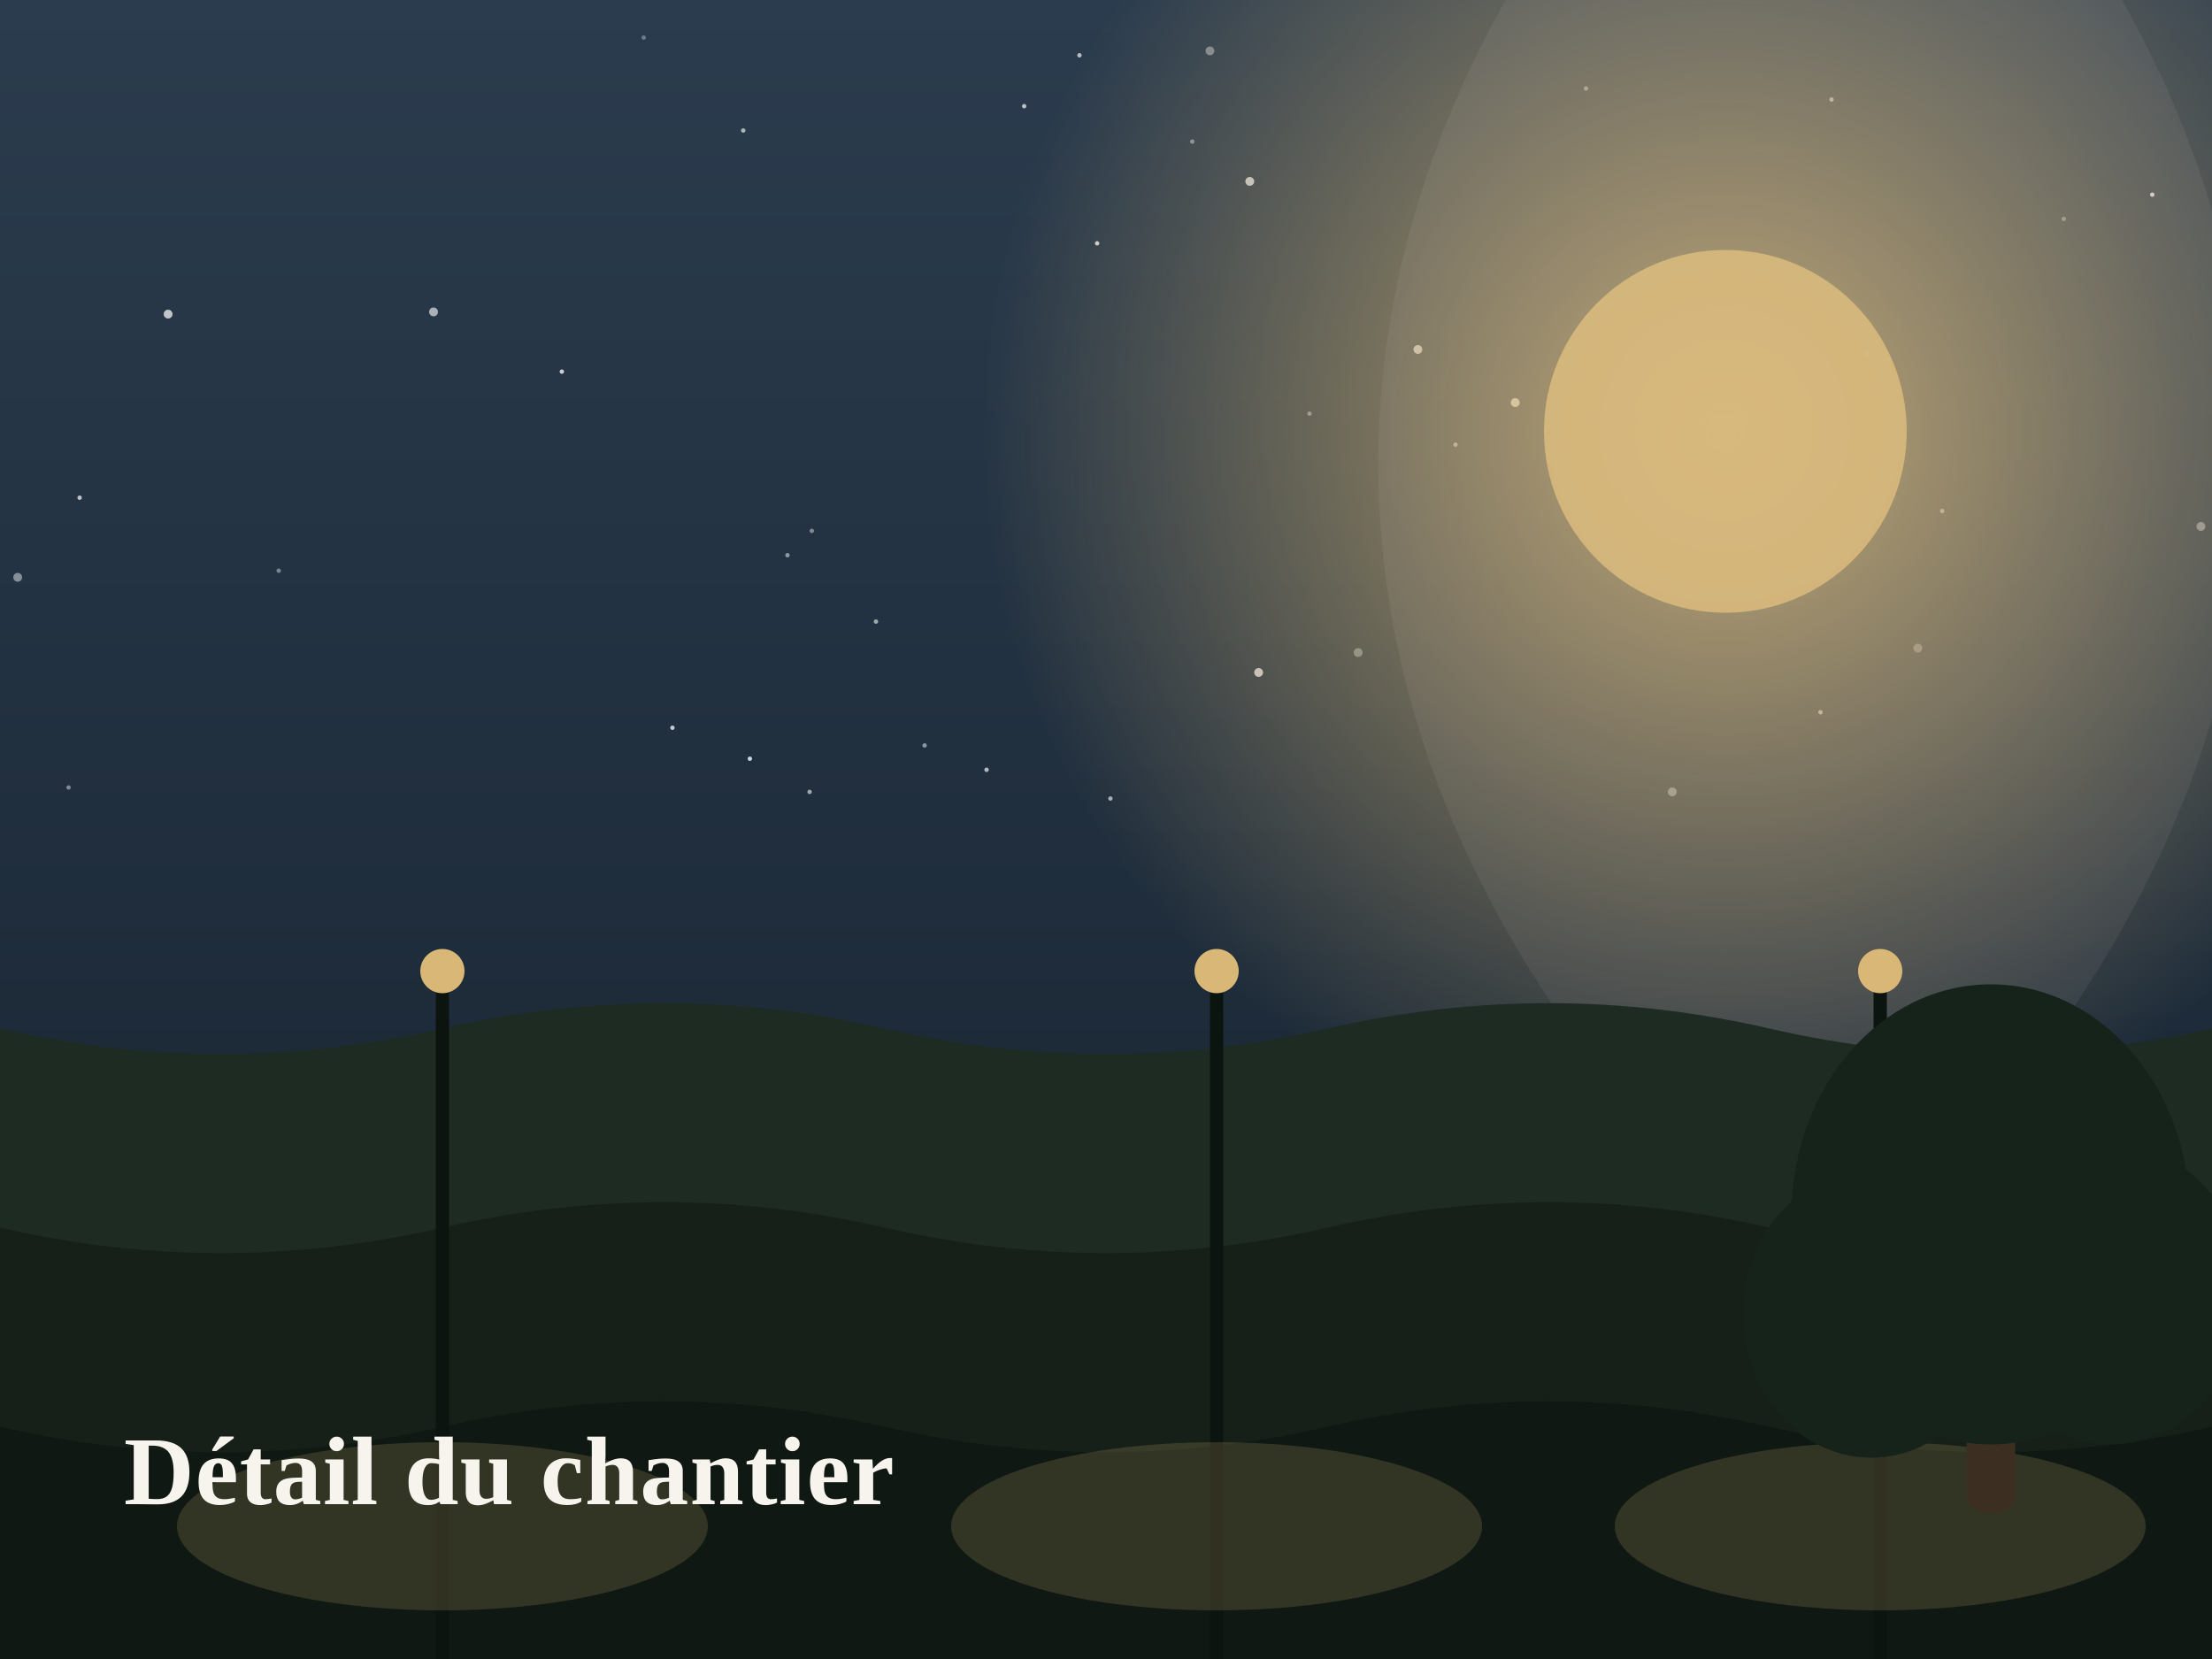
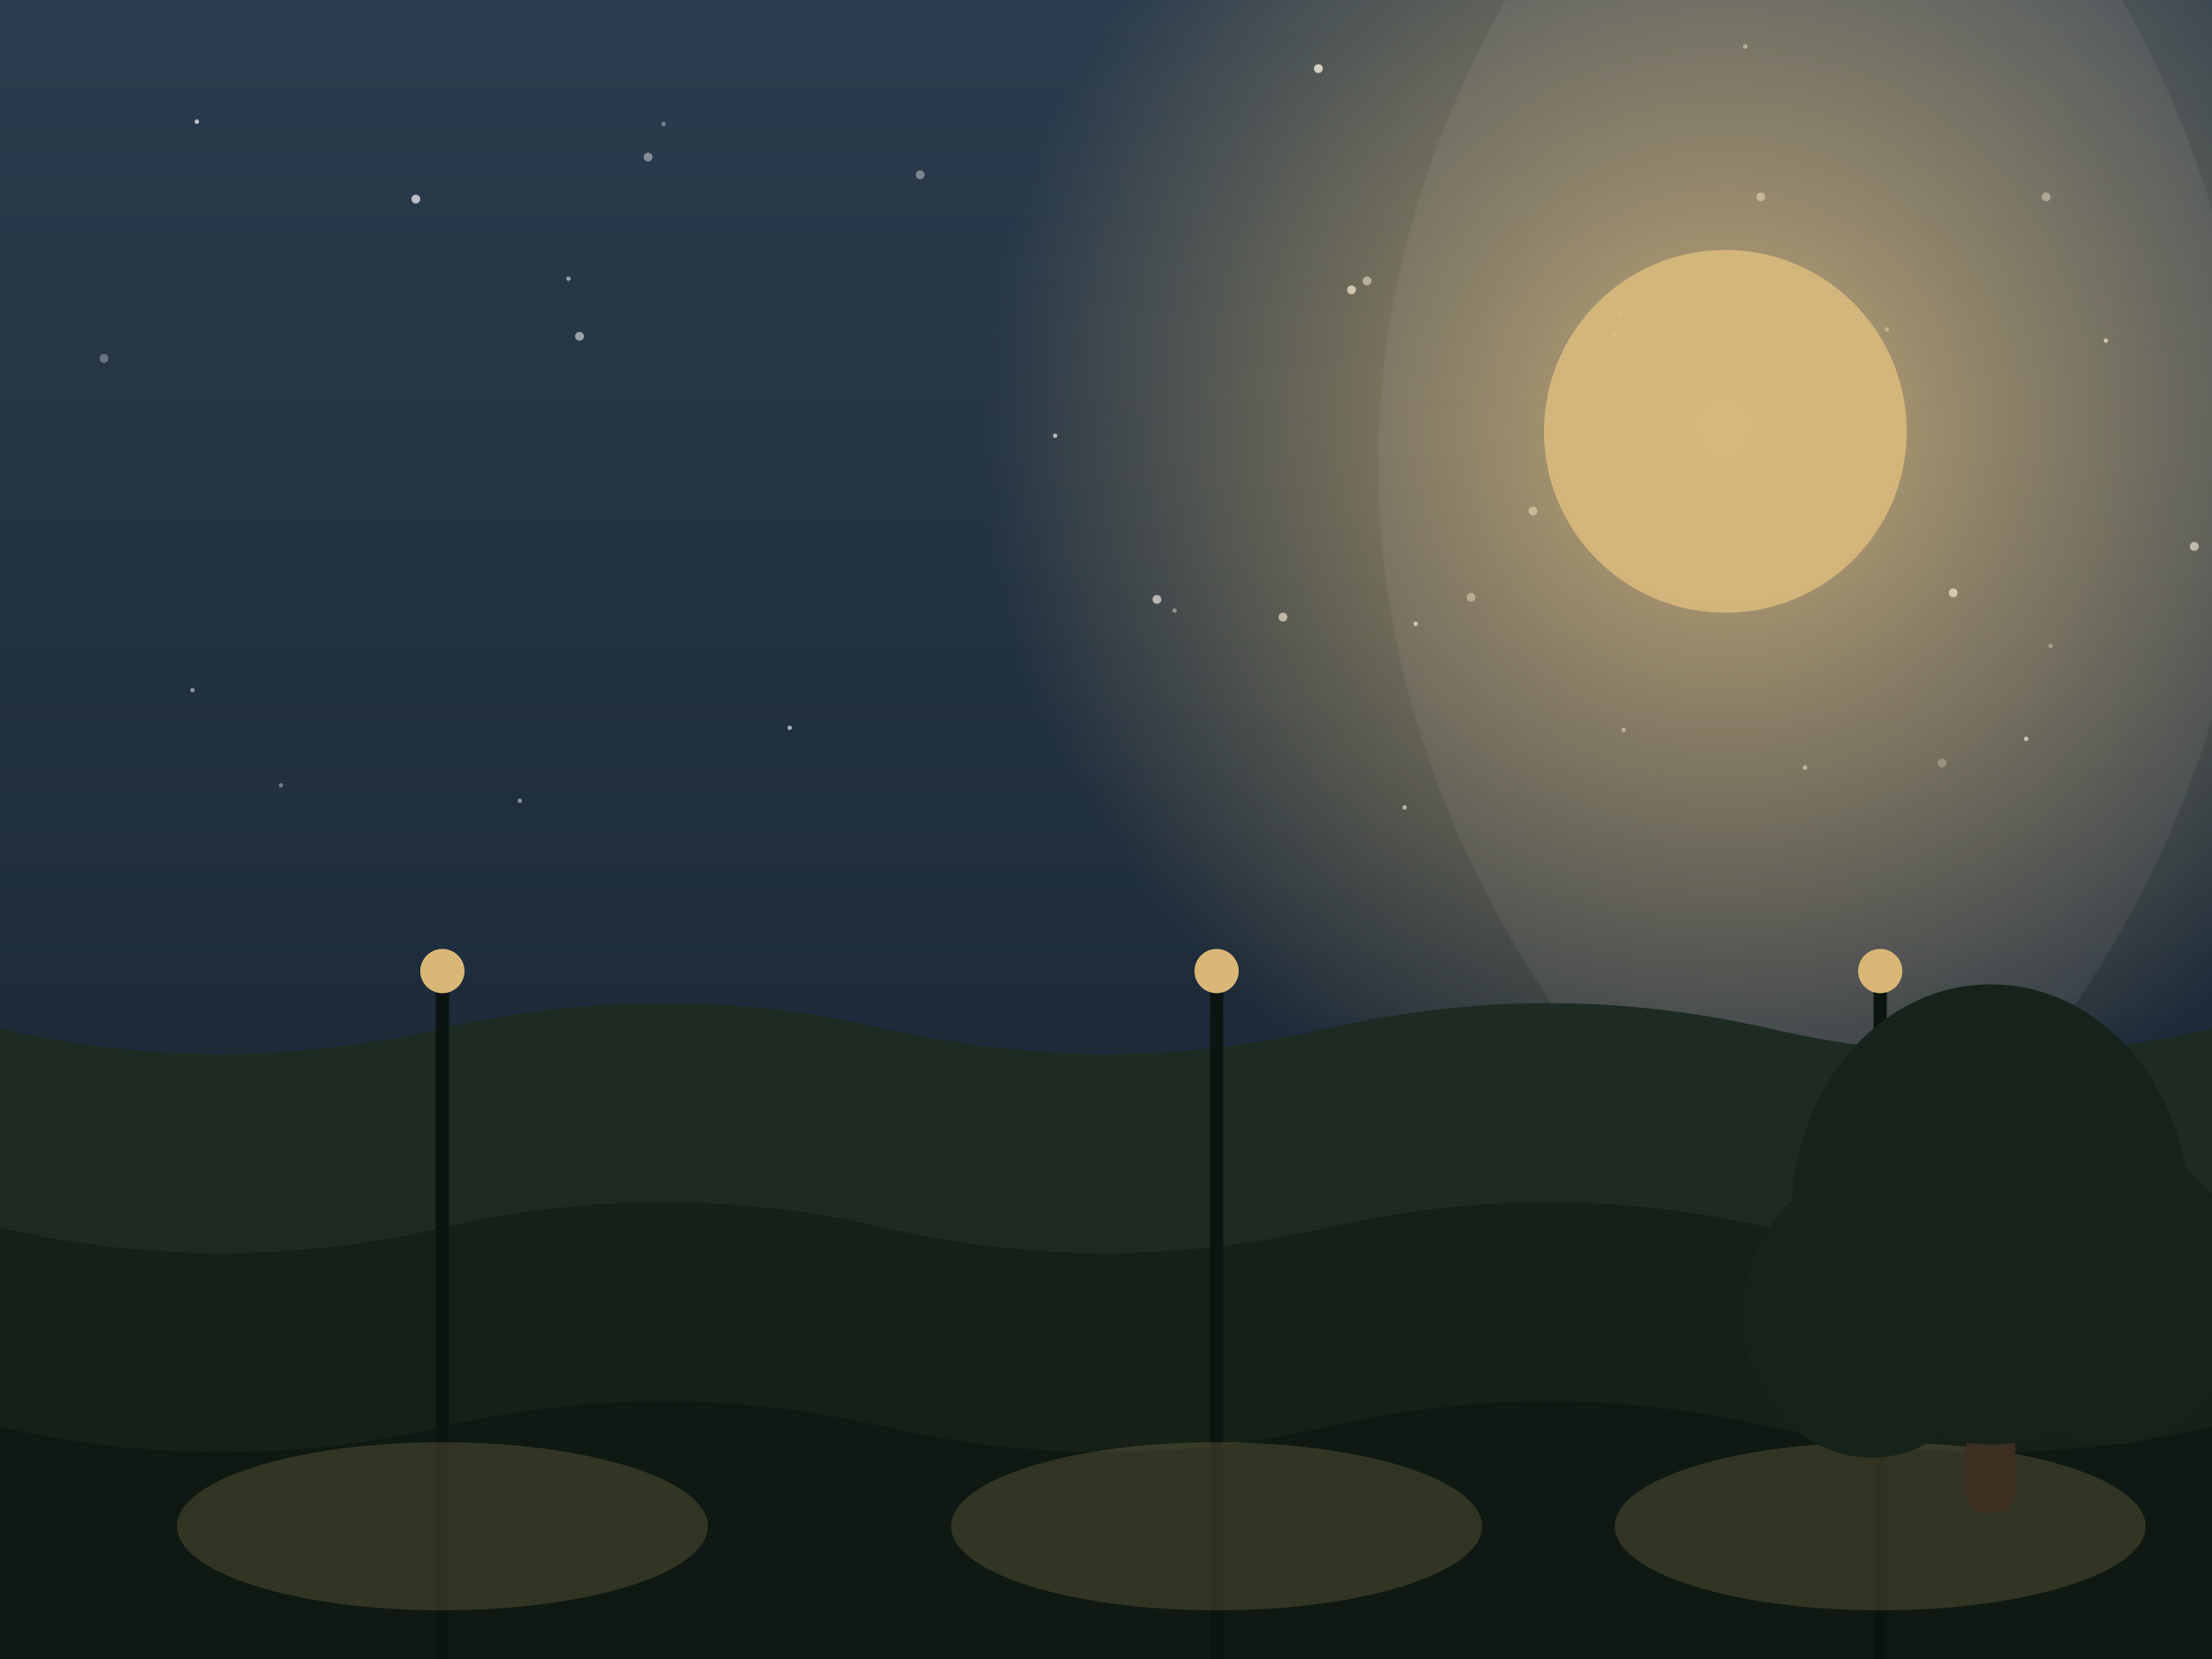
- <svg xmlns="http://www.w3.org/2000/svg" viewBox="0 0 1000 750" preserveAspectRatio="xMidYMid slice" role="img" aria-label="Détail du chantier">
+ <svg xmlns="http://www.w3.org/2000/svg" viewBox="0 0 1000 750" preserveAspectRatio="xMidYMid slice" role="img" aria-label="Réalisation paysagère">
  <defs>
    <linearGradient id="sky" x1="0" y1="0" x2="0" y2="1">
      <stop offset="0" stop-color="#2b3c4e" />
      <stop offset="1" stop-color="#15212d" />
    </linearGradient>
    <radialGradient id="orb">
      <stop offset="0" stop-color="#d9b877" stop-opacity="0.85" />
      <stop offset="1" stop-color="#d9b877" stop-opacity="0" />
    </radialGradient>
  </defs>
  <rect width="1000" height="750" fill="url(#sky)" />
-   <circle cx="844" cy="160" r="1" fill="#fff" opacity="0.38" />
-   <circle cx="126" cy="258" r="1" fill="#fff" opacity="0.40" />
-   <circle cx="76" cy="142" r="2" fill="#fff" opacity="0.71" />
-   <circle cx="717" cy="40" r="1" fill="#fff" opacity="0.46" />
-   <circle cx="756" cy="358" r="2" fill="#fff" opacity="0.42" />
-   <circle cx="291" cy="17" r="1" fill="#fff" opacity="0.32" />
-   <circle cx="339" cy="343" r="1" fill="#fff" opacity="0.78" />
-   <circle cx="31" cy="356" r="1" fill="#fff" opacity="0.43" />
-   <circle cx="356" cy="251" r="1" fill="#fff" opacity="0.49" />
-   <circle cx="933" cy="99" r="1" fill="#fff" opacity="0.38" />
-   <circle cx="539" cy="64" r="1" fill="#fff" opacity="0.42" />
-   <circle cx="658" cy="201" r="1" fill="#fff" opacity="0.54" />
-   <circle cx="463" cy="48" r="1" fill="#fff" opacity="0.68" />
-   <circle cx="502" cy="361" r="1" fill="#fff" opacity="0.61" />
-   <circle cx="569" cy="304" r="2" fill="#fff" opacity="0.73" />
-   <circle cx="823" cy="322" r="1" fill="#fff" opacity="0.60" />
-   <circle cx="867" cy="293" r="2" fill="#fff" opacity="0.33" />
-   <circle cx="496" cy="110" r="1" fill="#fff" opacity="0.76" />
-   <circle cx="367" cy="240" r="1" fill="#fff" opacity="0.42" />
-   <circle cx="547" cy="23" r="2" fill="#fff" opacity="0.39" />
-   <circle cx="565" cy="82" r="2" fill="#fff" opacity="0.71" />
-   <circle cx="8" cy="261" r="2" fill="#fff" opacity="0.45" />
-   <circle cx="828" cy="45" r="1" fill="#fff" opacity="0.57" />
-   <circle cx="366" cy="358" r="1" fill="#fff" opacity="0.58" />
-   <circle cx="418" cy="337" r="1" fill="#fff" opacity="0.49" />
-   <circle cx="446" cy="348" r="1" fill="#fff" opacity="0.67" />
-   <circle cx="614" cy="295" r="2" fill="#fff" opacity="0.38" />
-   <circle cx="641" cy="158" r="2" fill="#fff" opacity="0.70" />
-   <circle cx="995" cy="238" r="2" fill="#fff" opacity="0.41" />
-   <circle cx="685" cy="182" r="2" fill="#fff" opacity="0.75" />
-   <circle cx="973" cy="88" r="1" fill="#fff" opacity="0.78" />
-   <circle cx="592" cy="187" r="1" fill="#fff" opacity="0.42" />
-   <circle cx="878" cy="231" r="1" fill="#fff" opacity="0.52" />
-   <circle cx="488" cy="25" r="1" fill="#fff" opacity="0.66" />
-   <circle cx="36" cy="225" r="1" fill="#fff" opacity="0.70" />
-   <circle cx="196" cy="141" r="2" fill="#fff" opacity="0.61" />
-   <circle cx="396" cy="281" r="1" fill="#fff" opacity="0.57" />
-   <circle cx="336" cy="59" r="1" fill="#fff" opacity="0.62" />
-   <circle cx="254" cy="168" r="1" fill="#fff" opacity="0.76" />
-   <circle cx="304" cy="329" r="1" fill="#fff" opacity="0.74" />
+   <circle cx="89" cy="55" r="1" fill="#fff" opacity="0.72" />
+   <circle cx="927" cy="292" r="1" fill="#fff" opacity="0.42" />
+   <circle cx="87" cy="312" r="1" fill="#fff" opacity="0.49" />
+   <circle cx="878" cy="345" r="2" fill="#fff" opacity="0.30" />
+   <circle cx="618" cy="127" r="2" fill="#fff" opacity="0.58" />
+   <circle cx="523" cy="271" r="2" fill="#fff" opacity="0.65" />
+   <circle cx="357" cy="329" r="1" fill="#fff" opacity="0.60" />
+   <circle cx="300" cy="56" r="1" fill="#fff" opacity="0.37" />
+   <circle cx="640" cy="282" r="1" fill="#fff" opacity="0.76" />
+   <circle cx="477" cy="197" r="1" fill="#fff" opacity="0.64" />
+   <circle cx="799" cy="243" r="1" fill="#fff" opacity="0.50" />
+   <circle cx="952" cy="154" r="1" fill="#fff" opacity="0.71" />
+   <circle cx="262" cy="152" r="2" fill="#fff" opacity="0.53" />
+   <circle cx="47" cy="162" r="2" fill="#fff" opacity="0.31" />
+   <circle cx="853" cy="149" r="1" fill="#fff" opacity="0.52" />
+   <circle cx="813" cy="268" r="1" fill="#fff" opacity="0.45" />
+   <circle cx="925" cy="89" r="2" fill="#fff" opacity="0.47" />
+   <circle cx="293" cy="71" r="2" fill="#fff" opacity="0.42" />
+   <circle cx="665" cy="270" r="2" fill="#fff" opacity="0.50" />
+   <circle cx="883" cy="268" r="2" fill="#fff" opacity="0.79" />
+   <circle cx="816" cy="347" r="1" fill="#fff" opacity="0.60" />
+   <circle cx="732" cy="142" r="1" fill="#fff" opacity="0.59" />
+   <circle cx="992" cy="247" r="2" fill="#fff" opacity="0.64" />
+   <circle cx="127" cy="355" r="1" fill="#fff" opacity="0.35" />
+   <circle cx="257" cy="126" r="1" fill="#fff" opacity="0.53" />
+   <circle cx="531" cy="276" r="1" fill="#fff" opacity="0.43" />
+   <circle cx="416" cy="79" r="2" fill="#fff" opacity="0.39" />
+   <circle cx="580" cy="279" r="2" fill="#fff" opacity="0.65" />
+   <circle cx="789" cy="21" r="1" fill="#fff" opacity="0.52" />
+   <circle cx="821" cy="170" r="1" fill="#fff" opacity="0.50" />
+   <circle cx="796" cy="89" r="2" fill="#fff" opacity="0.58" />
+   <circle cx="611" cy="131" r="2" fill="#fff" opacity="0.76" />
+   <circle cx="734" cy="330" r="1" fill="#fff" opacity="0.56" />
+   <circle cx="730" cy="151" r="1" fill="#fff" opacity="0.76" />
+   <circle cx="188" cy="90" r="2" fill="#fff" opacity="0.68" />
+   <circle cx="635" cy="365" r="1" fill="#fff" opacity="0.62" />
+   <circle cx="596" cy="31" r="2" fill="#fff" opacity="0.79" />
+   <circle cx="693" cy="231" r="2" fill="#fff" opacity="0.61" />
+   <circle cx="916" cy="334" r="1" fill="#fff" opacity="0.75" />
+   <circle cx="235" cy="362" r="1" fill="#fff" opacity="0.47" />
  <circle cx="780" cy="195" r="338" fill="url(#orb)" />
  <circle cx="780" cy="195" r="82" fill="#d9b877" opacity="0.85" />
  <g opacity="0.06" fill="#F7F4EE">
    <path d="M820.0 -165 C 1082.5 60, 1082.5 360.0, 820.0 585.0 C 557.5 360.0, 557.5 60, 820.0 -165 Z" />
    <rect x="818.0" y="-165" width="4" height="750.0" rx="2" />
  </g>
  <path d="M0 465.0 Q 100 488 200 465 Q 300 442 400 465 Q 500 488 600 465 Q 700 442 800 465 Q 900 488 1000 465 L 1000 9999 L 0 9999 Z" fill="#1d2b22" opacity="1.0" />
  <path d="M0 555.0 Q 100 578 200 555 Q 300 532 400 555 Q 500 578 600 555 Q 700 532 800 555 Q 900 578 1000 555 L 1000 9999 L 0 9999 Z" fill="#162018" opacity="1.0" />
  <path d="M0 645.0 Q 100 668 200 645 Q 300 622 400 645 Q 500 668 600 645 Q 700 622 800 645 Q 900 668 1000 645 L 1000 9999 L 0 9999 Z" fill="#0f1812" opacity="1.0" />
  <rect x="197" y="445" width="6" height="305" fill="#0c1410" />
  <circle cx="200" cy="439" r="10" fill="#d9b877" />
  <ellipse cx="200" cy="690" rx="120" ry="38" fill="#d9b877" opacity="0.18" />
  <rect x="547" y="445" width="6" height="305" fill="#0c1410" />
  <circle cx="550" cy="439" r="10" fill="#d9b877" />
  <ellipse cx="550" cy="690" rx="120" ry="38" fill="#d9b877" opacity="0.18" />
  <rect x="847" y="445" width="6" height="305" fill="#0c1410" />
  <circle cx="850" cy="439" r="10" fill="#d9b877" />
  <ellipse cx="850" cy="690" rx="120" ry="38" fill="#d9b877" opacity="0.18" />
  <rect x="889" y="585" width="22" height="99" rx="9" fill="#3c2f22" />
  <ellipse cx="900" cy="549" rx="90" ry="104" fill="#16231a" />
  <ellipse cx="846" cy="594" rx="58" ry="65" fill="#16231a" />
  <ellipse cx="954" cy="585" rx="61" ry="68" fill="#16231a" />
-   <g font-family="Georgia, 'Times New Roman', serif">
-     <text x="56" y="680" font-size="44" fill="#F7F4EE" font-weight="600" letter-spacing="0.5">Détail du chantier</text>
-   </g>
</svg>
